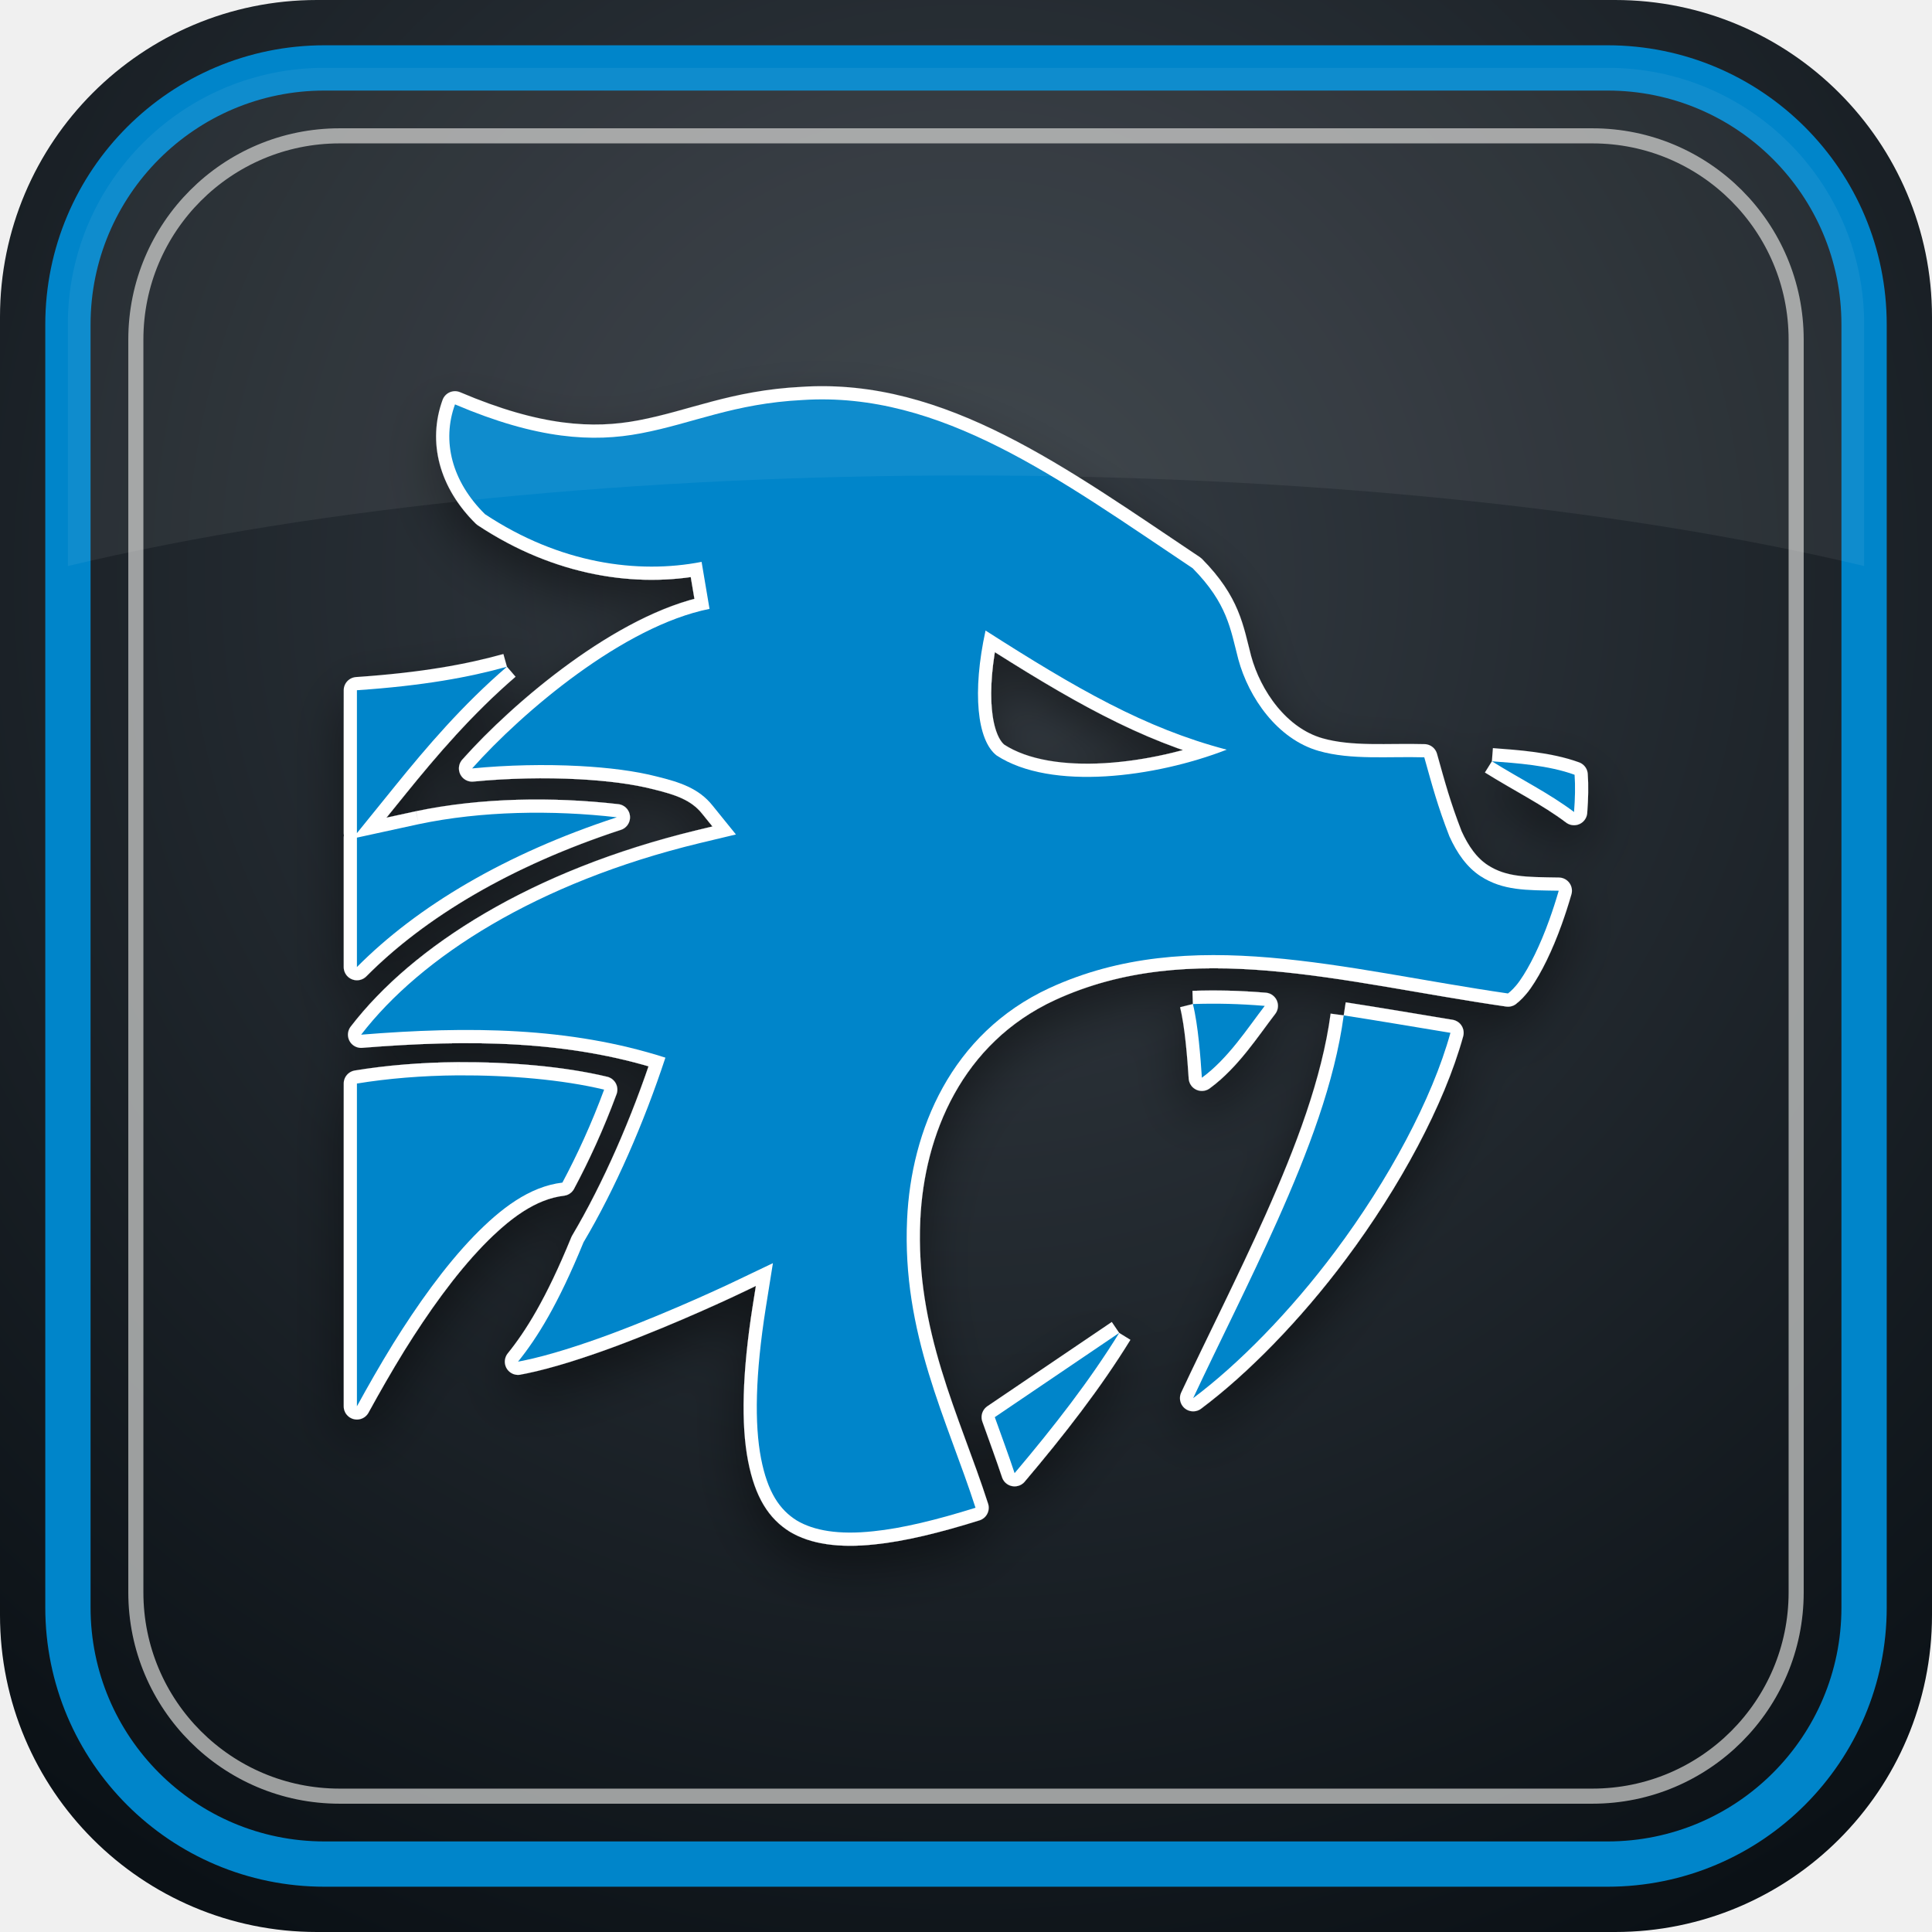
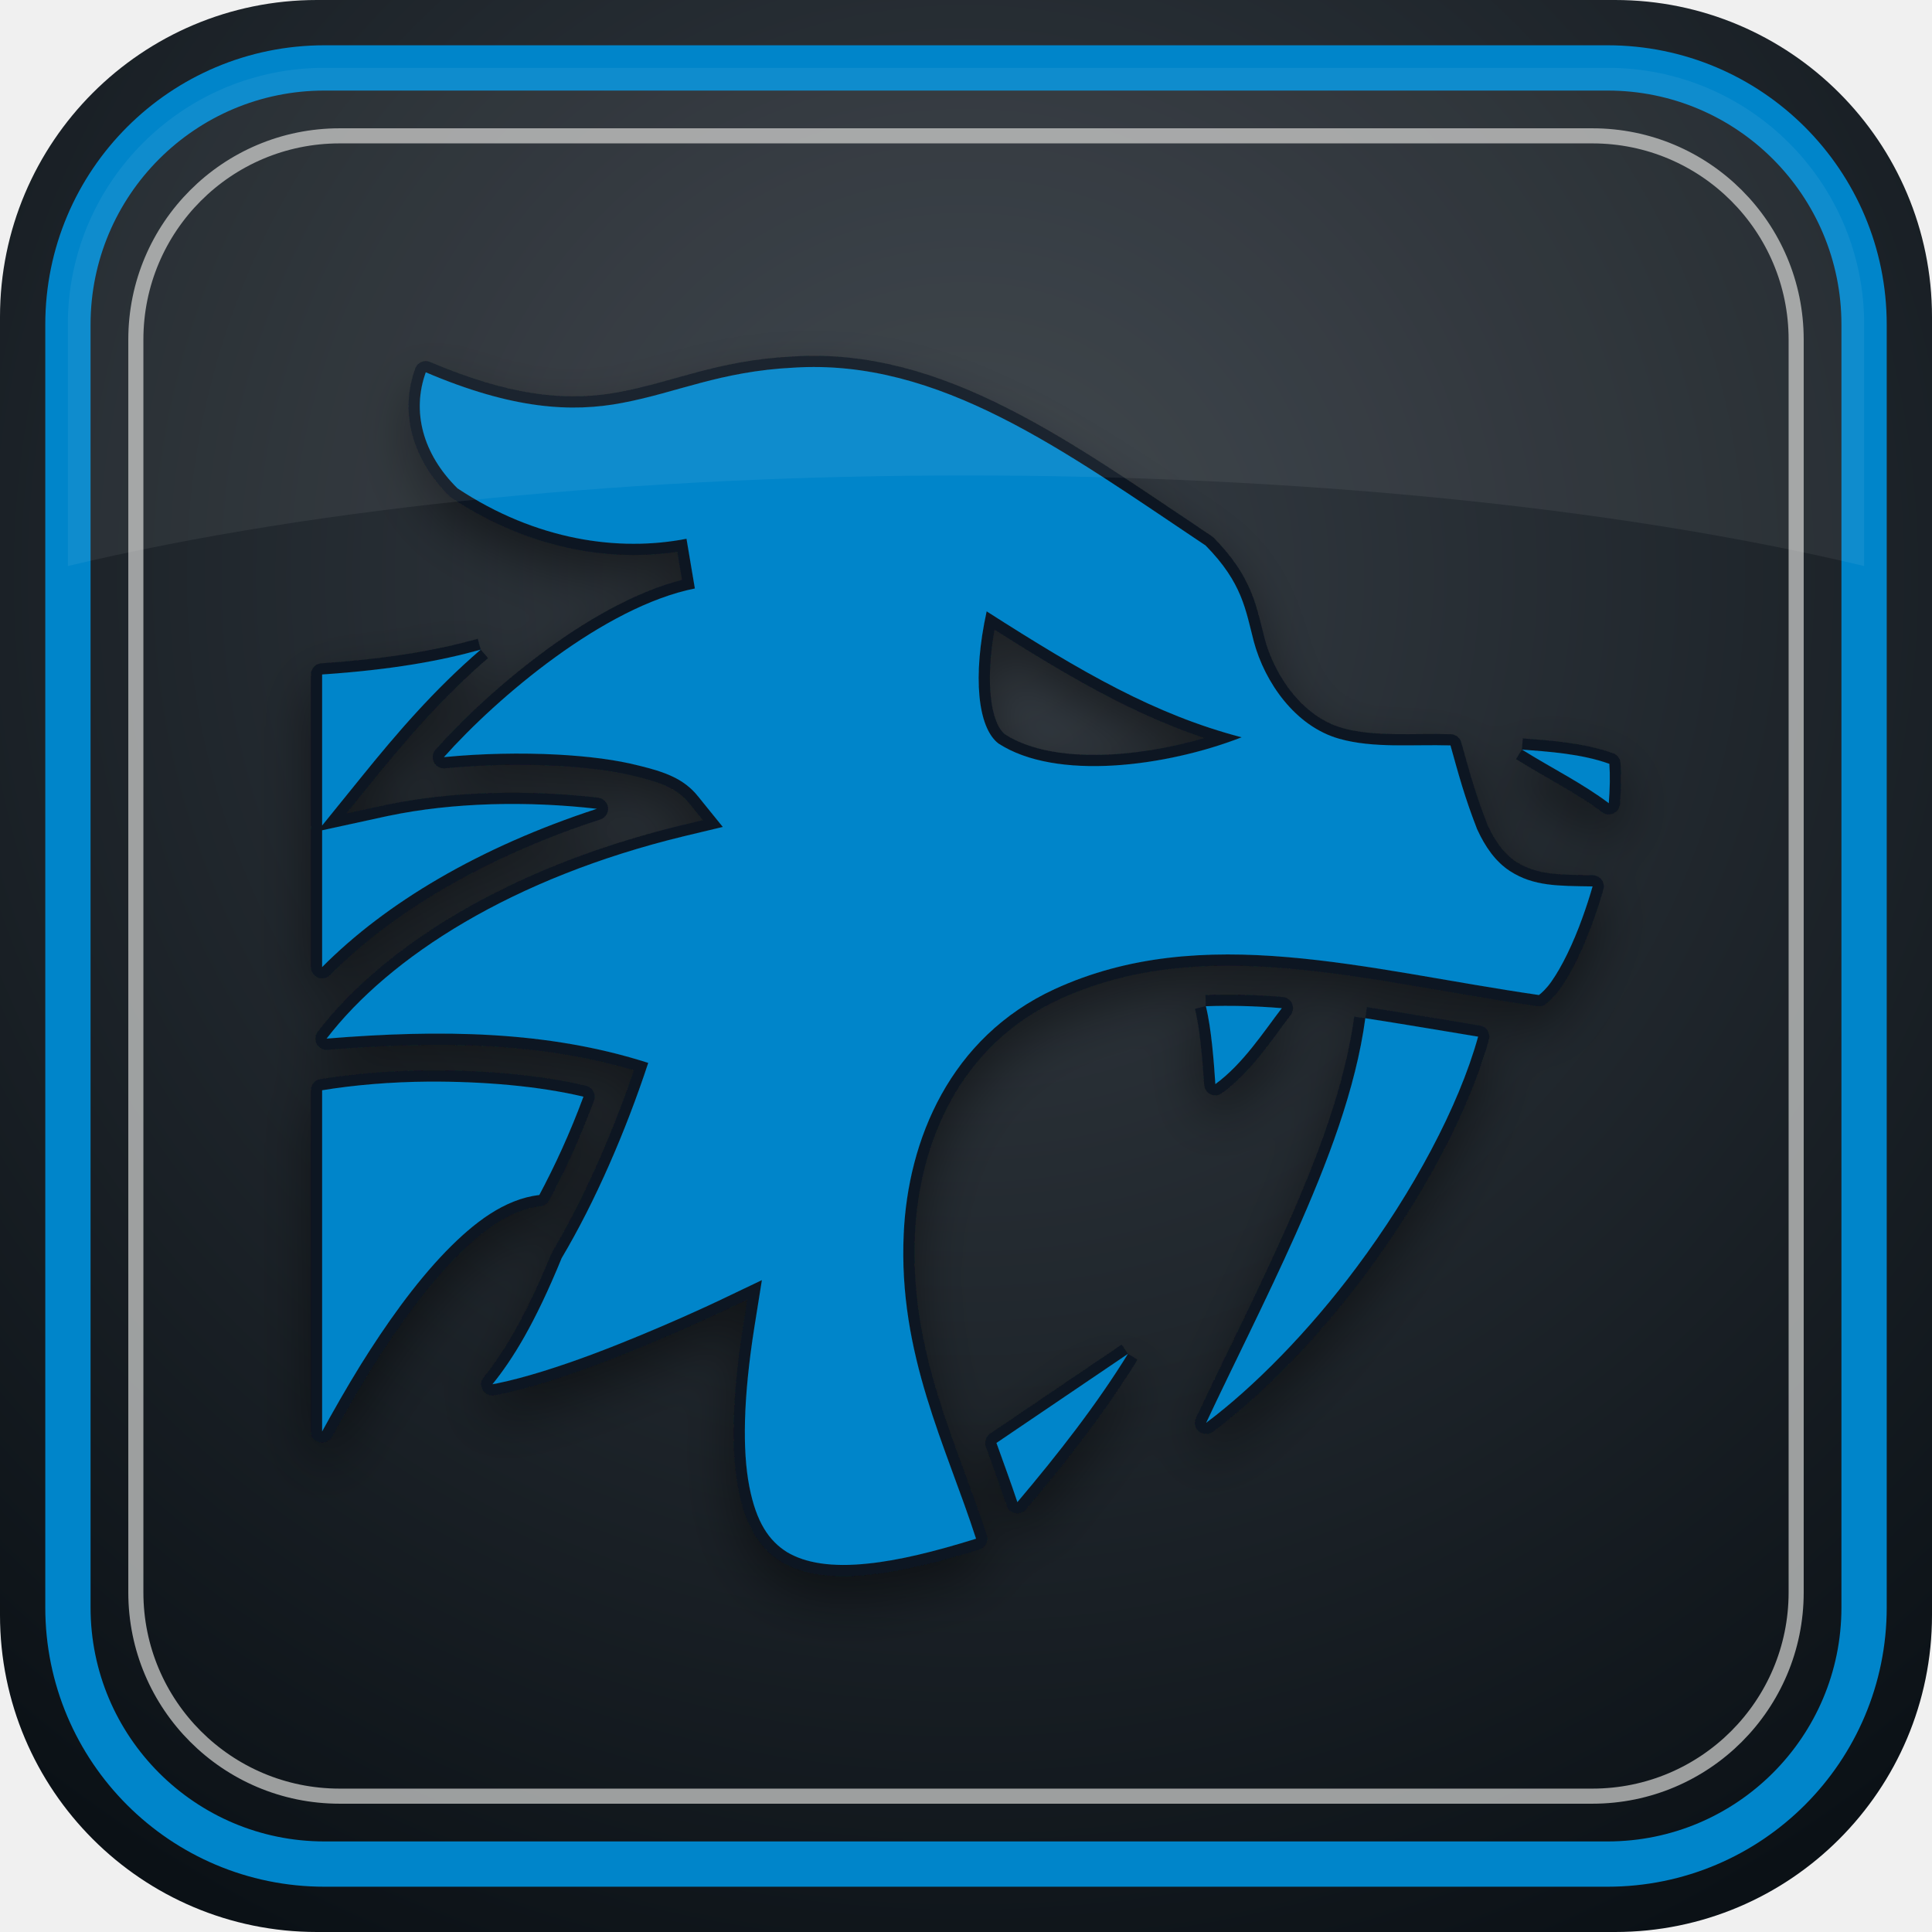
<svg xmlns="http://www.w3.org/2000/svg" viewBox="0 0 512 512" role="img" aria-label="Carolina Panthers">
  <defs>
    <radialGradient id="f" cx="50%" cy="30%" r="80%">
      <stop offset="0" stop-color="#363d44" />
      <stop offset="1" stop-color="#0a1015" />
    </radialGradient>
    <filter id="s" x="-10%" y="-10%" width="120%" height="120%">
      <feDropShadow dx="0" dy="6" stdDeviation="7" flood-color="#000" flood-opacity="0.45" />
    </filter>
  </defs>
  <rect width="512" height="512" rx="84" fill="url(#f)" />
  <rect x="18" y="18" width="476" height="476" rx="68" fill="none" stroke="#0085ca" stroke-width="12" />
  <rect x="36" y="36" width="440" height="440" rx="54" fill="none" stroke="#bfc0bf" stroke-width="4" opacity="0.8" />
  <g filter="url(#s)">
-     <g transform="translate(76.8 76.8) scale(0.7) ">
-       <g fill="#ffffff" stroke="#ffffff" stroke-width="10" stroke-linejoin="round">
+     <g transform="translate(66.56 66.56) scale(0.74) ">
+       <g fill="#101820" stroke="#101820" stroke-width="8" stroke-linejoin="round">
        <path d="M194.2 41.72c-26.2 1.32-41.5 8.87-61.3 12.62c-18.1 3.45-39.15 2.35-70.36-10.96C57.5 57.27 61.3 72.51 73.9 84.95c28.3 18.75 57.9 22.75 82 18.05l3 17.8c-32.5 6.5-70.62 38.8-89.87 60.4c13.4-1.3 27.54-1.6 40.77-.9c10.8.6 20.8 1.8 29.3 4c8.5 2.1 15.7 4.4 20.9 10.9l8.9 11l-13.8 3.3C93.55 224.4 49.64 252.6 27.01 282c40.71-3.3 78.99-2.9 115.19 8.7c-8.1 24.6-19 49.7-31 69.9c-9.7 23.7-17.62 36.3-24.8 45.2c.7-.2 1.29-.2 2.02-.4c9.7-2 21.88-5.9 33.68-10.3c23.5-8.8 45.3-19.2 45.3-19.2l15.5-7.4l-2.7 16.9c-4 25.3-4.3 44.1-1.8 57s7.1 19.5 13.5 23.5c6.5 3.9 16 5.5 29 4.1c10.9-1.1 24-4.3 38.7-8.9c-10.7-33.2-27.9-66-25.9-109.2c1.5-33.5 16.5-70.3 54-87.6c53.2-24.4 111.4-6.9 173.5 2.1c.1 0-.1 0 .1-.1c.8-.6 2.6-2.2 4.4-4.8c3.6-5.1 7.7-13.4 11.1-22.9q1.95-5.4 3.6-11.1c-12.3-.2-21.1 0-29.6-5.5c-5.2-3.4-8.9-8.7-11.8-15.1c-4.5-11.6-6.5-19.2-9.5-29.9c-13.5-.4-27.6 1.1-39.9-2.4c-15.8-4.5-26.6-20.3-30.5-34.7c-3-11.5-4.1-21.1-17.3-34.5c-50.7-33.88-95.3-67.04-147.6-63.68M263.4 129c34.4 22 60.4 37 91.3 45.1c-27 10.5-66.4 15.7-87.1 2.2c-7.4-5.7-9.3-24-4.2-47.3M82.21 142.7c-14.31 4-31.75 7.2-56.8 8.9v54.1l14.49-17.9c11.99-14.8 25.36-30.5 42.31-45.1m372.89 35.8c10.9 6.8 21.7 12.1 31.1 19.2c.4-5.2.5-10 .2-14.1c-9.9-3.6-22-4.4-31.3-5.1M48.82 202.3l-23.41 5.1v49c22.81-23 56.2-42.9 98.39-56.7c-24.31-2.8-51.27-2.4-74.98 2.6m293.08 68.1c2 8 2.9 20.4 3.4 27.9c10-7.3 17.4-18.9 23.8-27.2c-9.6-.8-18.4-1-27.2-.7m57.1 4.3c-3.4 25.3-13.5 51.7-25.1 77.7c-10.5 23.5-22.2 46.5-31.9 67.2c17.1-12.8 36.8-32.8 53.8-55.6c20.2-27 36.7-57.7 43.6-82.7c-14-2.3-27.4-4.6-40.4-6.6M63.54 297.4c-13.4.1-26.59 1.2-38.13 3.1v122.2c4.11-7.5 8.65-15.5 13.77-23.8c9.04-14.5 19.36-29.1 30.47-40.6c10.12-10.4 20.99-18.8 33.55-20.3c5.6-10.5 11-22.2 15.8-35.2c-15.9-3.8-35.9-5.5-55.46-5.4M314 394.9l-47.1 31.9c2.5 7 5.1 14 7.5 21.2c14.8-17.5 28.5-35.1 39.6-53.1" />
      </g>
      <g fill="#0085ca">
        <path d="M194.2 41.72c-26.2 1.32-41.5 8.87-61.3 12.62c-18.1 3.45-39.15 2.35-70.36-10.96C57.5 57.27 61.3 72.51 73.9 84.95c28.3 18.75 57.9 22.75 82 18.05l3 17.8c-32.5 6.5-70.62 38.8-89.87 60.4c13.4-1.3 27.54-1.6 40.77-.9c10.8.6 20.8 1.8 29.3 4c8.5 2.1 15.7 4.4 20.9 10.9l8.9 11l-13.8 3.3C93.55 224.4 49.64 252.6 27.01 282c40.71-3.3 78.99-2.9 115.19 8.7c-8.1 24.6-19 49.7-31 69.9c-9.7 23.7-17.62 36.3-24.8 45.2c.7-.2 1.29-.2 2.02-.4c9.7-2 21.88-5.9 33.68-10.3c23.5-8.8 45.3-19.2 45.3-19.2l15.5-7.4l-2.7 16.9c-4 25.3-4.3 44.1-1.8 57s7.1 19.5 13.5 23.5c6.5 3.9 16 5.5 29 4.1c10.9-1.1 24-4.3 38.7-8.9c-10.7-33.2-27.9-66-25.9-109.2c1.5-33.5 16.5-70.3 54-87.6c53.2-24.4 111.4-6.9 173.5 2.1c.1 0-.1 0 .1-.1c.8-.6 2.6-2.2 4.4-4.8c3.6-5.1 7.7-13.4 11.1-22.9q1.95-5.4 3.6-11.1c-12.3-.2-21.1 0-29.6-5.5c-5.2-3.4-8.9-8.7-11.8-15.1c-4.5-11.6-6.5-19.2-9.5-29.9c-13.5-.4-27.6 1.1-39.9-2.4c-15.8-4.5-26.6-20.3-30.5-34.7c-3-11.5-4.1-21.1-17.3-34.5c-50.7-33.88-95.3-67.04-147.6-63.68M263.4 129c34.4 22 60.4 37 91.3 45.1c-27 10.5-66.4 15.7-87.1 2.2c-7.4-5.7-9.3-24-4.2-47.3M82.21 142.7c-14.31 4-31.75 7.2-56.8 8.9v54.1l14.49-17.9c11.99-14.8 25.36-30.5 42.31-45.1m372.89 35.8c10.9 6.8 21.7 12.1 31.1 19.2c.4-5.2.5-10 .2-14.1c-9.9-3.6-22-4.4-31.3-5.1M48.82 202.3l-23.41 5.1v49c22.81-23 56.2-42.9 98.39-56.7c-24.31-2.8-51.27-2.4-74.98 2.6m293.08 68.1c2 8 2.9 20.4 3.4 27.9c10-7.3 17.4-18.9 23.8-27.2c-9.6-.8-18.4-1-27.2-.7m57.1 4.3c-3.4 25.3-13.5 51.7-25.1 77.7c-10.5 23.5-22.2 46.5-31.9 67.2c17.1-12.8 36.8-32.8 53.8-55.6c20.2-27 36.7-57.7 43.6-82.7c-14-2.3-27.4-4.6-40.4-6.6M63.54 297.4c-13.4.1-26.59 1.2-38.13 3.1v122.2c4.11-7.5 8.65-15.5 13.77-23.8c9.04-14.5 19.36-29.1 30.47-40.6c10.12-10.4 20.99-18.8 33.55-20.3c5.6-10.5 11-22.2 15.8-35.2c-15.9-3.8-35.9-5.5-55.46-5.4M314 394.9l-47.1 31.9c2.5 7 5.1 14 7.5 21.2c14.8-17.5 28.5-35.1 39.6-53.1" />
      </g>
    </g>
  </g>
  <path d="M84 18 H428 A68 68 0 0 1 494 84 V150 C360 118 152 118 18 150 V84 A68 68 0 0 1 84 18Z" fill="#fff" opacity="0.06" />
</svg>
